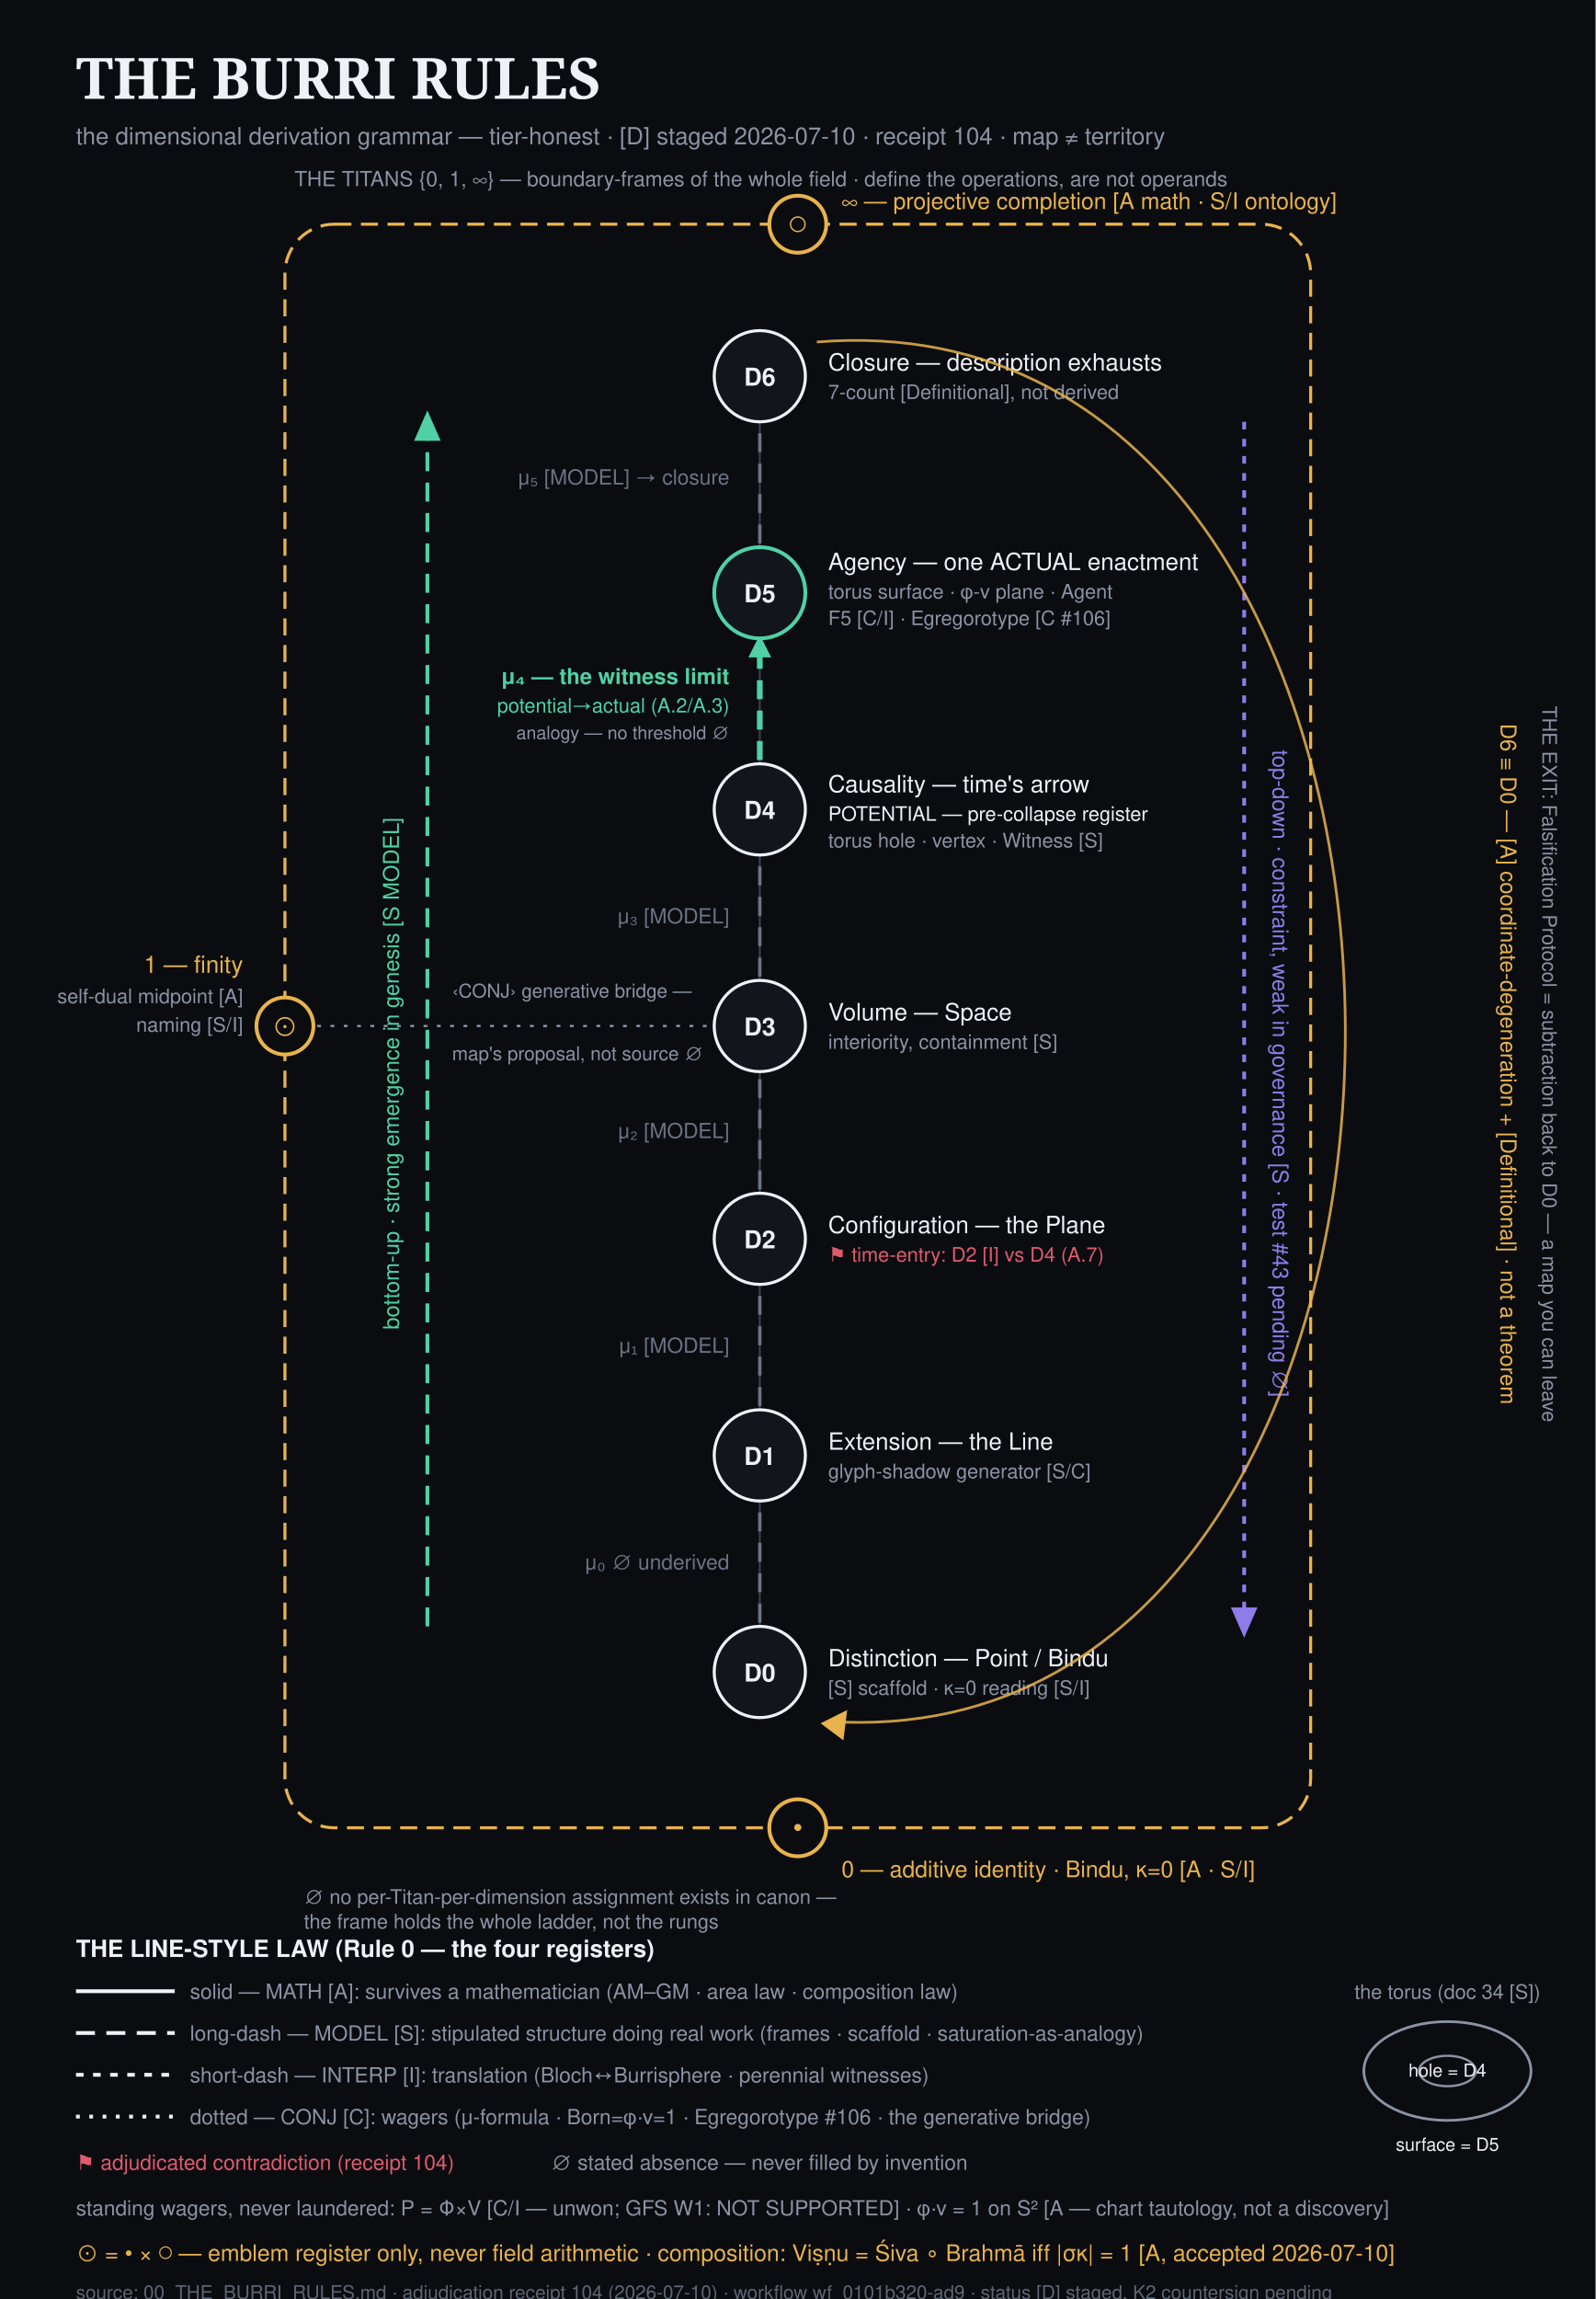
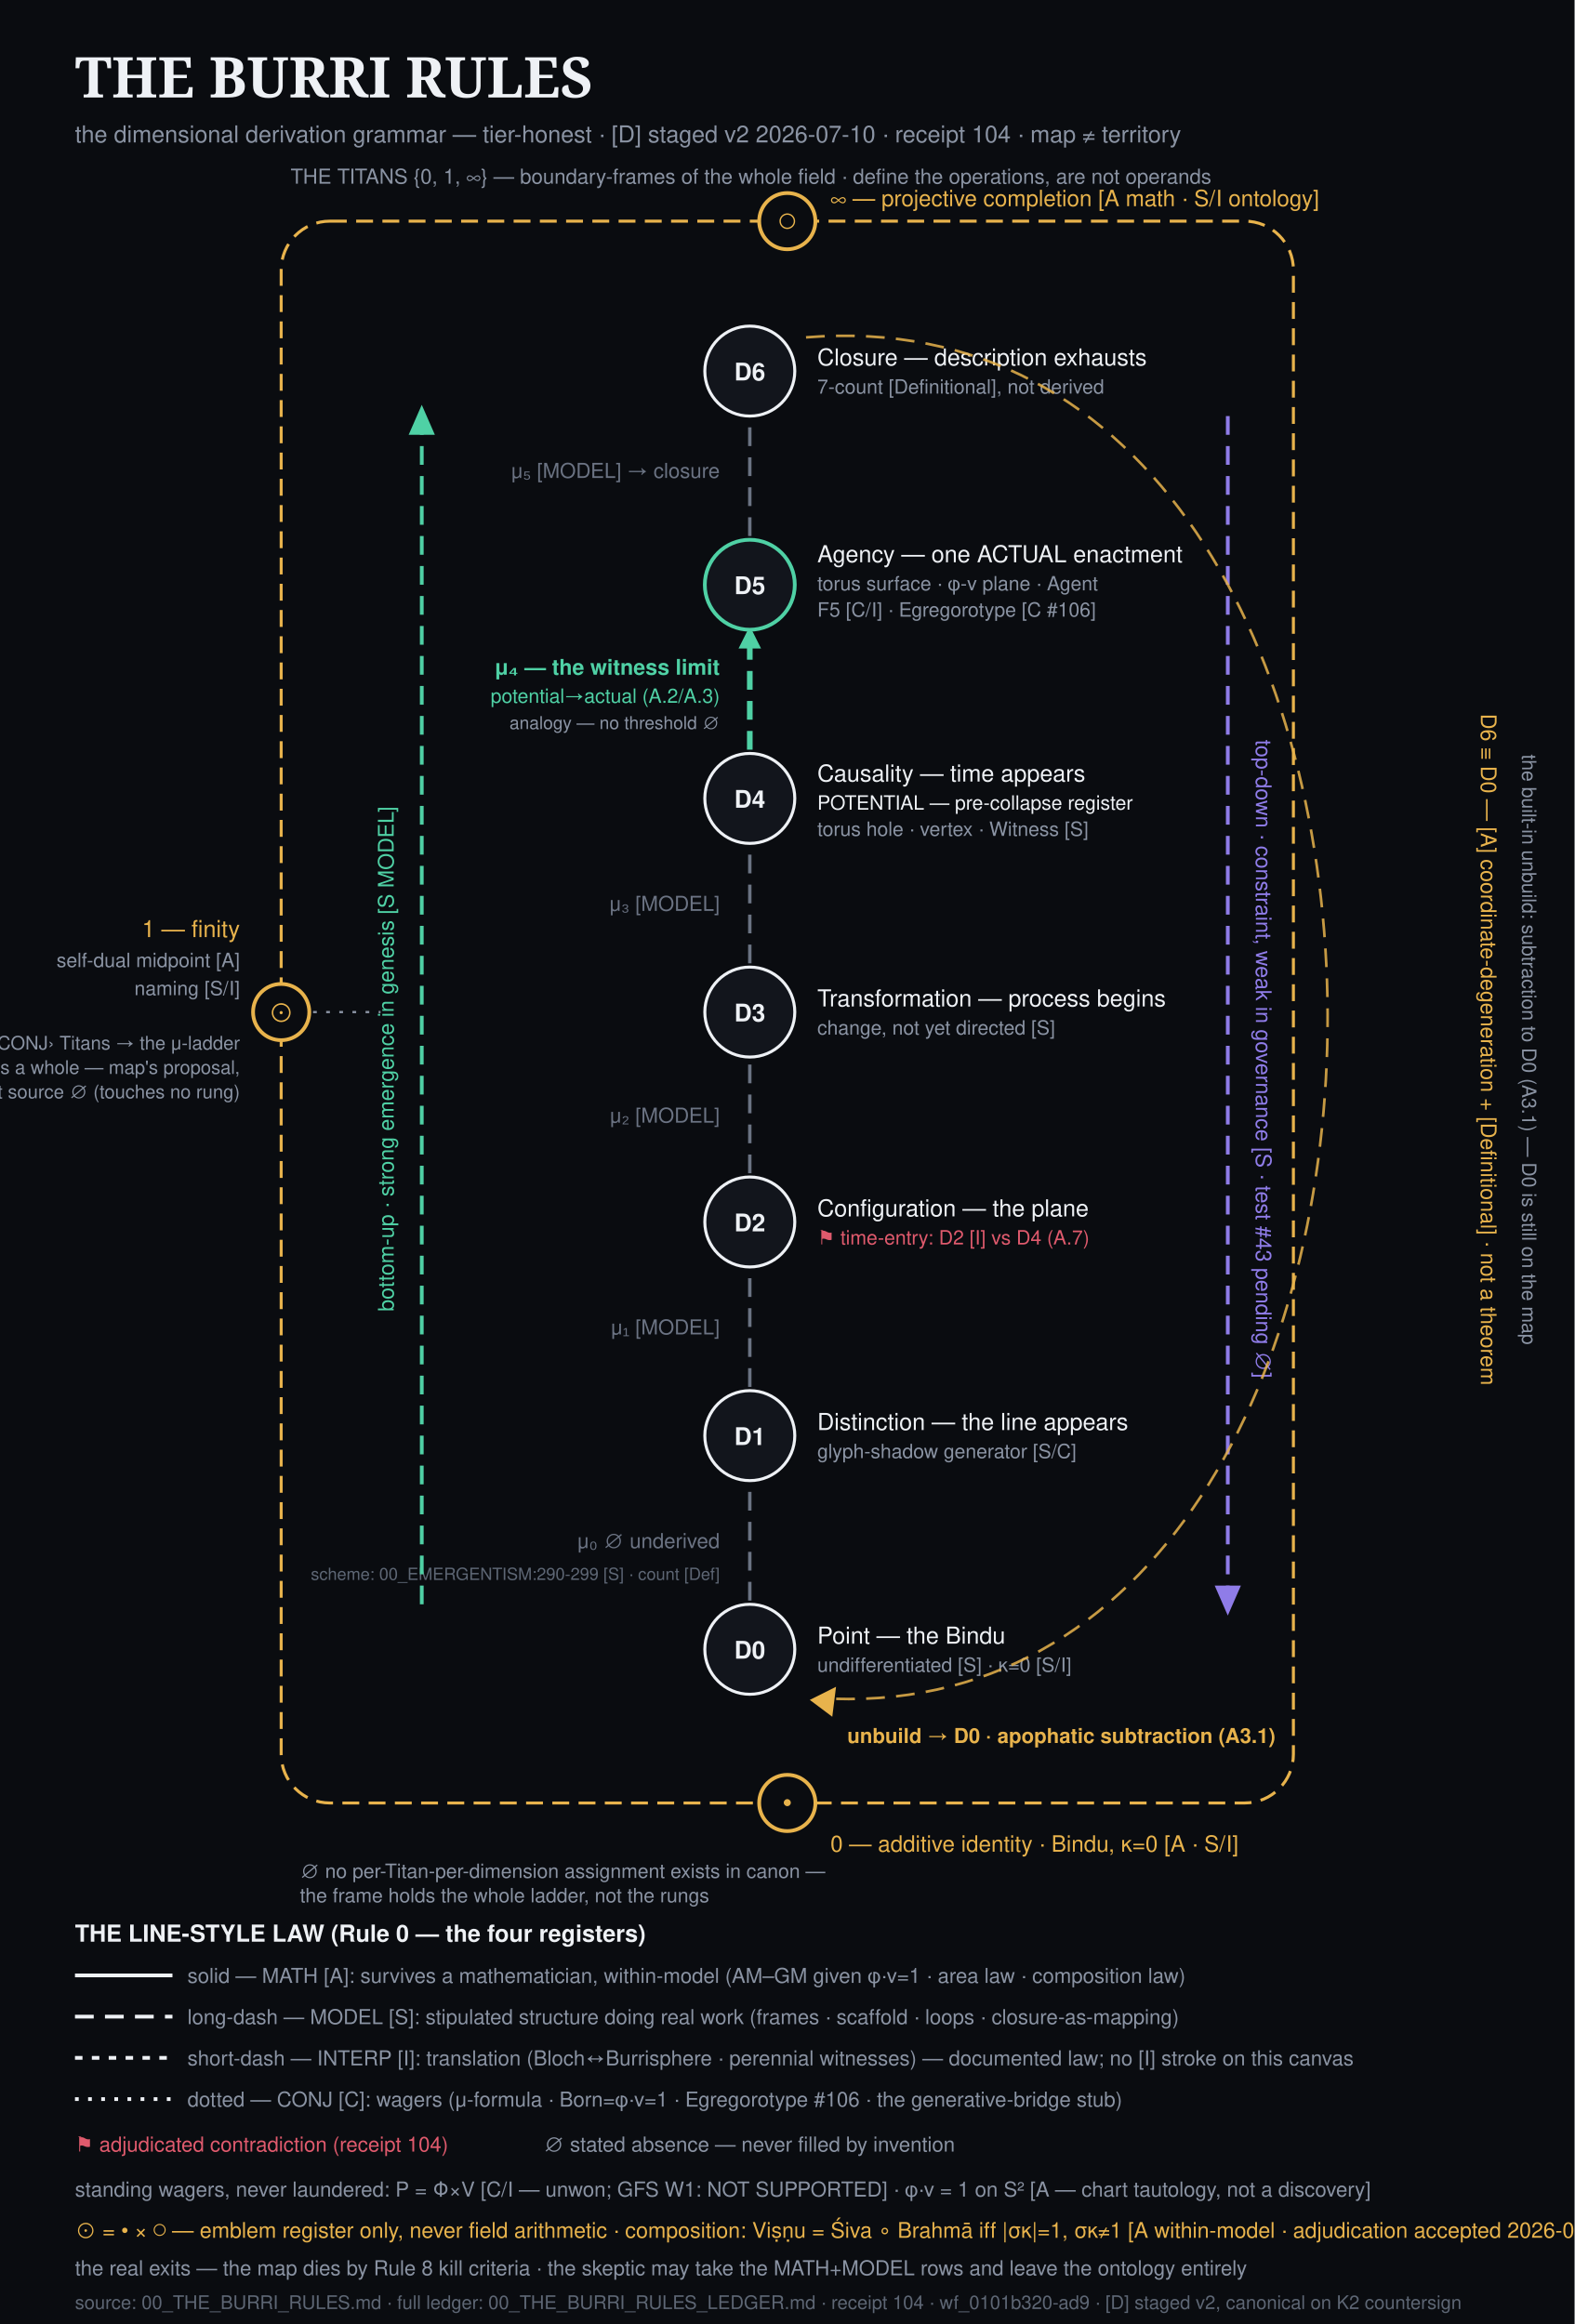
- <svg xmlns="http://www.w3.org/2000/svg" viewBox="0 0 840 1210" font-family="Helvetica, Arial, sans-serif">
-   <rect width="840" height="1210" fill="#0a0c10" />
+ <svg xmlns="http://www.w3.org/2000/svg" viewBox="0 0 840 1240" font-family="Helvetica, Arial, sans-serif">
+   <rect width="840" height="1240" fill="#0a0c10" />
  <text x="40" y="52" fill="#eef1f5" font-size="30" font-weight="bold" font-family="Georgia, serif">THE BURRI RULES</text>
-   <text x="40" y="76" fill="#8a93a3" font-size="12.5">the dimensional derivation grammar — tier-honest · [D] staged 2026-07-10 · receipt 104 · map ≠ territory</text>
+   <text x="40" y="76" fill="#8a93a3" font-size="12.5">the dimensional derivation grammar — tier-honest · [D] staged v2 2026-07-10 · receipt 104 · map ≠ territory</text>
  <text x="155" y="98" fill="#8a93a3" font-size="11">THE TITANS {0, 1, ∞} — boundary-frames of the whole field · define the operations, are not operands</text>
  <rect x="150" y="118" width="540" height="844" rx="26" fill="none" stroke="#e8b34c" stroke-width="1.6" stroke-dasharray="9 5" />
  <circle cx="420" cy="118" r="15" fill="#0a0c10" stroke="#e8b34c" stroke-width="2" />
  <text x="420" y="123.5" fill="#e8b34c" font-size="15" text-anchor="middle">○</text>
  <text x="443" y="110" fill="#e8b34c" font-size="12">∞ — projective completion [A math · S/I ontology]</text>
  <circle cx="420" cy="962" r="15" fill="#0a0c10" stroke="#e8b34c" stroke-width="2" />
  <text x="420" y="967" fill="#e8b34c" font-size="15" text-anchor="middle">•</text>
  <text x="443" y="988" fill="#e8b34c" font-size="12">0 — additive identity · Bindu, κ=0 [A · S/I]</text>
  <circle cx="150" cy="540" r="15" fill="#0a0c10" stroke="#e8b34c" stroke-width="2" />
  <text x="150" y="545" fill="#e8b34c" font-size="14" text-anchor="middle">⊙</text>
-   <text x="128" y="512" fill="#e8b34c" font-size="12.5" text-anchor="end">1 — finity</text>
-   <text x="128" y="528" fill="#8a93a3" font-size="10.5" text-anchor="end">self-dual midpoint [A]</text>
-   <text x="128" y="543" fill="#8a93a3" font-size="10.5" text-anchor="end">naming [S/I]</text>
+   <text x="128" y="500" fill="#e8b34c" font-size="12.5" text-anchor="end">1 — finity</text>
+   <text x="128" y="516" fill="#8a93a3" font-size="10.5" text-anchor="end">self-dual midpoint [A]</text>
+   <text x="128" y="531" fill="#8a93a3" font-size="10.5" text-anchor="end">naming [S/I]</text>
  <text x="160" y="1002" fill="#8a93a3" font-size="10.5">∅ no per-Titan-per-dimension assignment exists in canon —</text>
  <text x="160" y="1015" fill="#8a93a3" font-size="10.5">the frame holds the whole ladder, not the rungs</text>
-   <line x1="167" y1="540" x2="374" y2="540" stroke="#8a93a3" stroke-width="1.2" stroke-dasharray="2 5" />
-   <text x="238" y="525" fill="#8a93a3" font-size="10">‹CONJ› generative bridge —</text>
-   <text x="238" y="558" fill="#8a93a3" font-size="10">map's proposal, not source ∅</text>
-   <line x1="400" y1="880" x2="400" y2="198" stroke="#3a4150" stroke-width="1" />
+   <line x1="167" y1="540" x2="203" y2="540" stroke="#8a93a3" stroke-width="1.2" stroke-dasharray="2 5" />
+   <text x="128" y="560" fill="#8a93a3" font-size="10" text-anchor="end">‹CONJ› Titans → the μ-ladder</text>
+   <text x="128" y="573" fill="#8a93a3" font-size="10" text-anchor="end">as a whole — map's proposal,</text>
+   <text x="128" y="586" fill="#8a93a3" font-size="10" text-anchor="end">not source ∅ (touches no rung)</text>
  <g stroke="#6b7383" stroke-width="1.8" stroke-dasharray="10 6" fill="none">
    <path d="M400 854 L400 792" />
    <path d="M400 740 L400 678" />
    <path d="M400 626 L400 566" />
    <path d="M400 514 L400 452" />
    <path d="M400 286 L400 224" />
  </g>
  <path d="M400 400 L400 340" stroke="#4fd1a5" stroke-width="3" stroke-dasharray="10 6" fill="none" />
  <path d="M394 346 L400 334 L406 346 Z" fill="#4fd1a5" />
  <g fill="#6b7383" font-size="11" text-anchor="end">
    <text x="384" y="826">μ₀ ∅ underived</text>
    <text x="384" y="712">μ₁ [MODEL]</text>
    <text x="384" y="599">μ₂ [MODEL]</text>
    <text x="384" y="486">μ₃ [MODEL]</text>
    <text x="384" y="255">μ₅ [MODEL] → closure</text>
  </g>
  <text x="384" y="360" fill="#4fd1a5" font-size="11.5" text-anchor="end" font-weight="bold">μ₄ — the witness limit</text>
  <text x="384" y="375" fill="#4fd1a5" font-size="10.5" text-anchor="end">potential→actual (A.2/A.3)</text>
  <text x="384" y="389" fill="#8a93a3" font-size="9.5" text-anchor="end">analogy — no threshold ∅</text>
+   <text x="384" y="843" fill="#5d6674" font-size="9" text-anchor="end">scheme: 00_EMERGENTISM:290-299 [S] · count [Def]</text>
  <g>
    <circle cx="400" cy="880" r="24" fill="#12151c" stroke="#eef1f5" stroke-width="1.6" />
    <text x="400" y="885" fill="#eef1f5" font-size="13" text-anchor="middle" font-weight="bold">D0</text>
-     <text x="436" y="877" fill="#eef1f5" font-size="12.5">Distinction — Point / Bindu</text>
-     <text x="436" y="892" fill="#8a93a3" font-size="10.5">[S] scaffold · κ=0 reading [S/I]</text>
+     <text x="436" y="877" fill="#eef1f5" font-size="12.5">Point — the Bindu</text>
+     <text x="436" y="892" fill="#8a93a3" font-size="10.5">undifferentiated [S] · κ=0 [S/I]</text>
    <circle cx="400" cy="766" r="24" fill="#12151c" stroke="#eef1f5" stroke-width="1.6" />
    <text x="400" y="771" fill="#eef1f5" font-size="13" text-anchor="middle" font-weight="bold">D1</text>
-     <text x="436" y="763" fill="#eef1f5" font-size="12.5">Extension — the Line</text>
+     <text x="436" y="763" fill="#eef1f5" font-size="12.5">Distinction — the line appears</text>
    <text x="436" y="778" fill="#8a93a3" font-size="10.5">glyph-shadow generator [S/C]</text>
    <circle cx="400" cy="652" r="24" fill="#12151c" stroke="#eef1f5" stroke-width="1.6" />
    <text x="400" y="657" fill="#eef1f5" font-size="13" text-anchor="middle" font-weight="bold">D2</text>
-     <text x="436" y="649" fill="#eef1f5" font-size="12.5">Configuration — the Plane</text>
+     <text x="436" y="649" fill="#eef1f5" font-size="12.5">Configuration — the plane</text>
    <text x="436" y="664" fill="#e05a6d" font-size="10.5">⚑ time-entry: D2 [I] vs D4 (A.7)</text>
    <circle cx="400" cy="540" r="24" fill="#12151c" stroke="#eef1f5" stroke-width="1.6" />
    <text x="400" y="545" fill="#eef1f5" font-size="13" text-anchor="middle" font-weight="bold">D3</text>
-     <text x="436" y="537" fill="#eef1f5" font-size="12.5">Volume — Space</text>
-     <text x="436" y="552" fill="#8a93a3" font-size="10.5">interiority, containment [S]</text>
+     <text x="436" y="537" fill="#eef1f5" font-size="12.5">Transformation — process begins</text>
+     <text x="436" y="552" fill="#8a93a3" font-size="10.5">change, not yet directed [S]</text>
    <circle cx="400" cy="426" r="24" fill="#12151c" stroke="#eef1f5" stroke-width="1.6" />
    <text x="400" y="431" fill="#eef1f5" font-size="13" text-anchor="middle" font-weight="bold">D4</text>
-     <text x="436" y="417" fill="#eef1f5" font-size="12.5">Causality — time's arrow</text>
+     <text x="436" y="417" fill="#eef1f5" font-size="12.5">Causality — time appears</text>
    <text x="436" y="432" fill="#eef1f5" font-size="10.5">POTENTIAL — pre-collapse register</text>
    <text x="436" y="446" fill="#8a93a3" font-size="10.5">torus hole · vertex · Witness [S]</text>
    <circle cx="400" cy="312" r="24" fill="#12151c" stroke="#4fd1a5" stroke-width="2" />
    <text x="400" y="317" fill="#eef1f5" font-size="13" text-anchor="middle" font-weight="bold">D5</text>
    <text x="436" y="300" fill="#eef1f5" font-size="12.5">Agency — one ACTUAL enactment</text>
    <text x="436" y="315" fill="#8a93a3" font-size="10.5">torus surface · φ-ν plane · Agent</text>
    <text x="436" y="329" fill="#8a93a3" font-size="10.5">F5 [C/I] · Egregorotype [C #106]</text>
    <circle cx="400" cy="198" r="24" fill="#12151c" stroke="#eef1f5" stroke-width="1.6" />
    <text x="400" y="203" fill="#eef1f5" font-size="13" text-anchor="middle" font-weight="bold">D6</text>
    <text x="436" y="195" fill="#eef1f5" font-size="12.5">Closure — description exhausts</text>
    <text x="436" y="210" fill="#8a93a3" font-size="10.5">7-count [Definitional], not derived</text>
  </g>
  <path d="M225 856 L225 222" stroke="#4fd1a5" stroke-width="2" stroke-dasharray="10 6" fill="none" />
  <path d="M218 232 L225 216 L232 232 Z" fill="#4fd1a5" />
  <text x="210" y="565" fill="#4fd1a5" font-size="11.5" transform="rotate(-90 210 565)" text-anchor="middle">bottom-up · strong emergence in genesis  [S MODEL]</text>
-   <path d="M655 222 L655 856" stroke="#8f7ce8" stroke-width="2" stroke-dasharray="4 5" fill="none" />
+   <path d="M655 222 L655 856" stroke="#8f7ce8" stroke-width="2" stroke-dasharray="10 6" fill="none" />
  <path d="M648 846 L655 862 L662 846 Z" fill="#8f7ce8" />
  <text x="670" y="565" fill="#8f7ce8" font-size="11.5" transform="rotate(90 670 565)" text-anchor="middle">top-down · constraint, weak in governance  [S · test #43 pending ∅]</text>
-   <path d="M430 180 C 800 150, 800 930, 436 906" stroke="#e8b34c" stroke-width="1.4" fill="none" opacity="0.85" />
+   <path d="M430 180 C 800 150, 800 930, 436 906" stroke="#e8b34c" stroke-width="1.4" fill="none" stroke-dasharray="10 6" opacity="0.85" />
  <path d="M446 900 L432 907 L444 916 Z" fill="#e8b34c" />
+   <text x="452" y="930" fill="#e8b34c" font-size="11" font-weight="bold">unbuild → D0 · apophatic subtraction (A3.1)</text>
  <text x="790" y="560" fill="#e8b34c" font-size="11.5" transform="rotate(90 790 560)" text-anchor="middle">D6 ≡ D0 — [A] coordinate-degeneration + [Definitional] · not a theorem</text>
-   <text x="812" y="560" fill="#8a93a3" font-size="10.5" transform="rotate(90 812 560)" text-anchor="middle">THE EXIT: Falsification Protocol = subtraction back to D0 — a map you can leave</text>
-   <g transform="translate(40,1030)">
+   <text x="812" y="560" fill="#8a93a3" font-size="10.5" transform="rotate(90 812 560)" text-anchor="middle">the built-in unbuild: subtraction to D0 (A3.1) — D0 is still on the map</text>
+   <g transform="translate(40,1036)">
    <text x="0" y="0" fill="#eef1f5" font-size="12.5" font-weight="bold">THE LINE-STYLE LAW (Rule 0 — the four registers)</text>
    <line x1="0" y1="18" x2="52" y2="18" stroke="#eef1f5" stroke-width="2" />
-     <text x="60" y="22" fill="#8a93a3" font-size="11">solid — MATH [A]: survives a mathematician (AM–GM · area law · composition law)</text>
+     <text x="60" y="22" fill="#8a93a3" font-size="11">solid — MATH [A]: survives a mathematician, within-model (AM–GM given φ·ν=1 · area law · composition law)</text>
    <line x1="0" y1="40" x2="52" y2="40" stroke="#eef1f5" stroke-width="2" stroke-dasharray="10 6" />
-     <text x="60" y="44" fill="#8a93a3" font-size="11">long-dash — MODEL [S]: stipulated structure doing real work (frames · scaffold · saturation-as-analogy)</text>
+     <text x="60" y="44" fill="#8a93a3" font-size="11">long-dash — MODEL [S]: stipulated structure doing real work (frames · scaffold · loops · closure-as-mapping)</text>
    <line x1="0" y1="62" x2="52" y2="62" stroke="#eef1f5" stroke-width="2" stroke-dasharray="4 5" />
-     <text x="60" y="66" fill="#8a93a3" font-size="11">short-dash — INTERP [I]: translation (Bloch↔Burrisphere · perennial witnesses)</text>
+     <text x="60" y="66" fill="#8a93a3" font-size="11">short-dash — INTERP [I]: translation (Bloch↔Burrisphere · perennial witnesses) — documented law; no [I] stroke on this canvas</text>
    <line x1="0" y1="84" x2="52" y2="84" stroke="#eef1f5" stroke-width="2" stroke-dasharray="2 5" />
-     <text x="60" y="88" fill="#8a93a3" font-size="11">dotted — CONJ [C]: wagers (μ-formula · Born=φ·ν=1 · Egregorotype #106 · the generative bridge)</text>
+     <text x="60" y="88" fill="#8a93a3" font-size="11">dotted — CONJ [C]: wagers (μ-formula · Born=φ·ν=1 · Egregorotype #106 · the generative-bridge stub)</text>
    <text x="0" y="112" fill="#e05a6d" font-size="11">⚑ adjudicated contradiction (receipt 104)</text>
    <text x="250" y="112" fill="#8a93a3" font-size="11">∅ stated absence — never filled by invention</text>
    <text x="0" y="136" fill="#8a93a3" font-size="11">standing wagers, never laundered:  P = Φ×V  [C/I — unwon; GFS W1: NOT SUPPORTED]   ·   φ·ν = 1 on S²  [A — chart tautology, not a discovery]</text>
-     <text x="0" y="160" fill="#e8b34c" font-size="12">⊙ = • × ○ — emblem register only, never field arithmetic · composition: Viṣṇu = Śiva ∘ Brahmā  iff |σκ| = 1  [A, accepted 2026-07-10]</text>
-     <text x="0" y="172" fill="#5d6674" font-size="10" dy="8">source: 00_THE_BURRI_RULES.md · adjudication receipt 104 (2026-07-10) · workflow wf_0101b320-ad9 · status [D] staged, K2 countersign pending</text>
-   </g>
-   <g transform="translate(762,1090)">
-     <ellipse cx="0" cy="0" rx="44" ry="26" fill="none" stroke="#8a93a3" stroke-width="1.4" />
-     <ellipse cx="0" cy="0" rx="15" ry="8" fill="none" stroke="#8a93a3" stroke-width="1.2" />
-     <text x="0" y="-38" fill="#8a93a3" font-size="10.5" text-anchor="middle">the torus (doc 34 [S])</text>
-     <text x="0" y="3" fill="#eef1f5" font-size="9.5" text-anchor="middle">hole = D4</text>
-     <text x="0" y="42" fill="#eef1f5" font-size="9.5" text-anchor="middle">surface = D5</text>
+     <text x="0" y="158" fill="#e8b34c" font-size="11.5">⊙ = • × ○ — emblem register only, never field arithmetic · composition: Viṣṇu = Śiva ∘ Brahmā  iff |σκ|=1, σκ≠1  [A within-model · adjudication accepted 2026-07-10 · doc 40 flip queued R5]</text>
+     <text x="0" y="178" fill="#8a93a3" font-size="11">the real exits — the map dies by Rule 8 kill criteria · the skeptic may take the MATH+MODEL rows and leave the ontology entirely</text>
+     <text x="0" y="196" fill="#5d6674" font-size="10">source: 00_THE_BURRI_RULES.md · full ledger: 00_THE_BURRI_RULES_LEDGER.md · receipt 104 · wf_0101b320-ad9 · [D] staged v2, canonical on K2 countersign</text>
  </g>
</svg>
